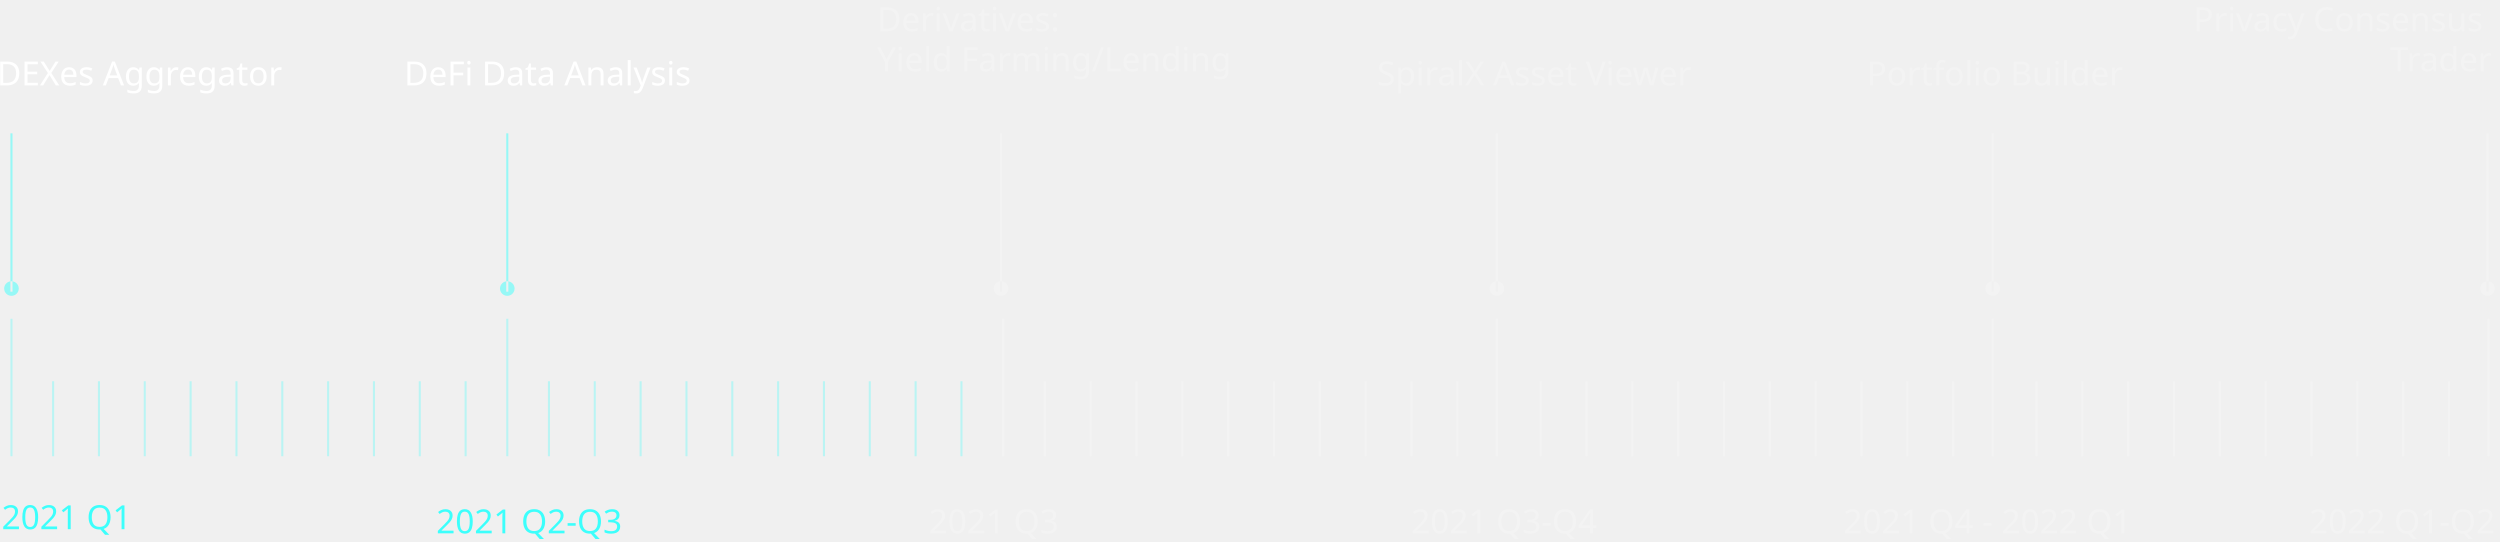
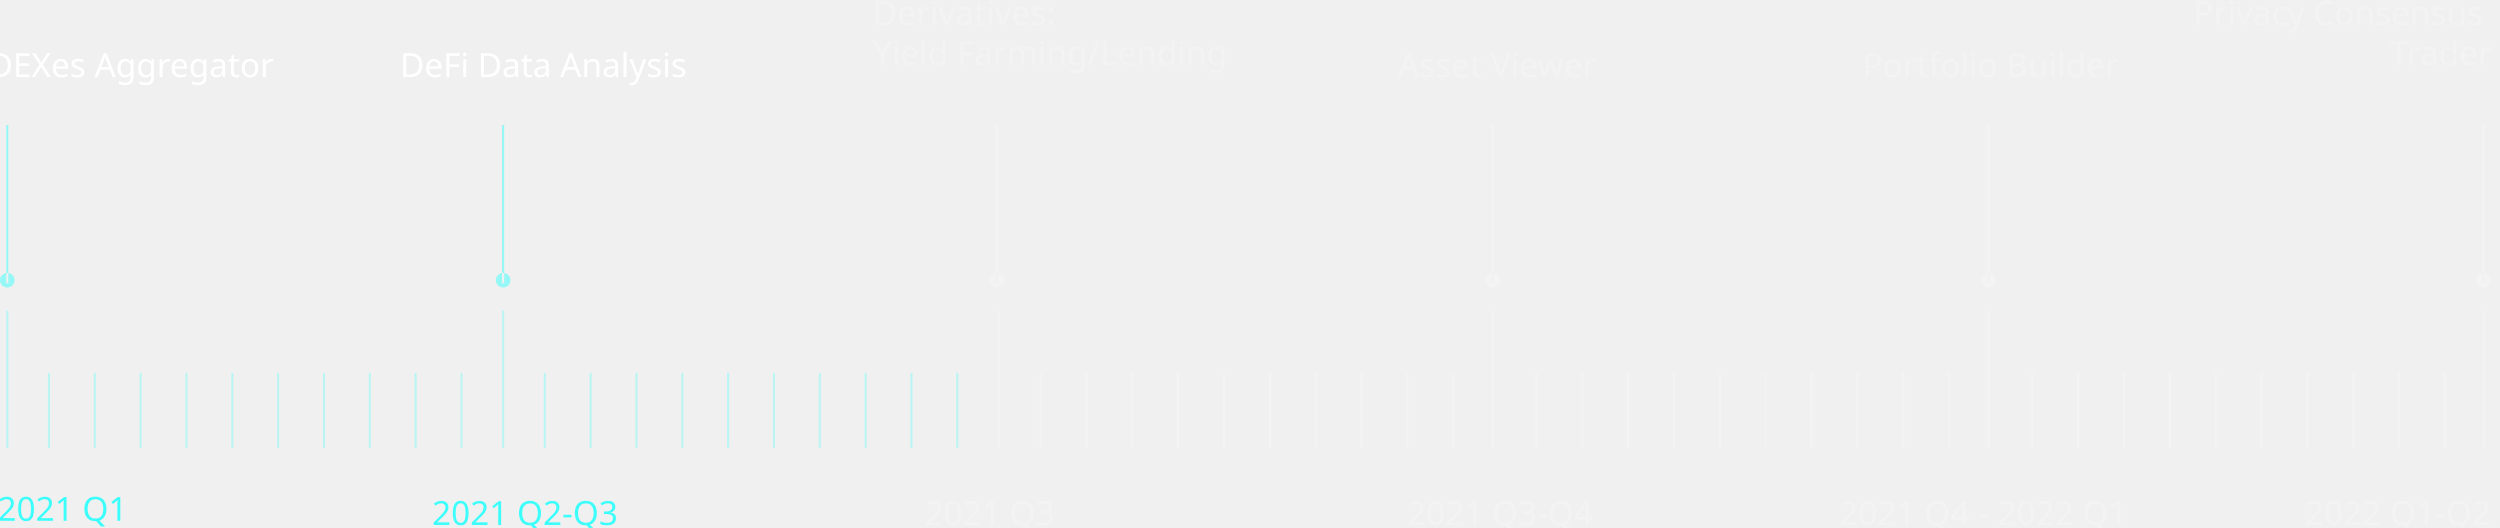
- <svg xmlns="http://www.w3.org/2000/svg" id="_36" data-name="36" width="1200" height="260" viewBox="0 0 1200 260">
+ <svg xmlns="http://www.w3.org/2000/svg" id="组_36" data-name="组 36" width="1200" height="253" viewBox="0 0 1200 253">
  <defs>
    <style>
      .cls-1, .cls-3, .cls-4, .cls-5 {
        fill: #3cfffc;
      }

      .cls-1, .cls-2, .cls-3 {
        fill-rule: evenodd;
      }

      .cls-1, .cls-4 {
        opacity: 0.3;
      }

      .cls-10, .cls-2, .cls-6, .cls-7, .cls-8, .cls-9 {
        fill: #fff;
      }

      .cls-10, .cls-2, .cls-6, .cls-9 {
        opacity: 0.2;
      }

      .cls-3 {
        opacity: 0.5;
      }

      .cls-10, .cls-5, .cls-6, .cls-7, .cls-8, .cls-9 {
        font-size: 16px;
-         font-family: "Segoe UI Historic";
      }

      .cls-5, .cls-6, .cls-7 {
        text-anchor: middle;
+       }
+ 
+       .cls-5, .cls-6 {
+         font-family: Alphakind;
+       }
+ 
+       .cls-10, .cls-7, .cls-8, .cls-9 {
+         font-family: "Myriad Pro";
      }

      .cls-10 {
        text-anchor: end;
      }
    </style>
  </defs>
-   <path id="line_c'o'p_53_cop_22" data-name="line cop 53 cop 22" class="cls-1" d="M25,183h1v36H25V183Zm22,0h1v36H47V183Zm22,0h1v36H69V183Zm22,0h1v36H91V183Zm22,0h1v36h-1V183Zm22,0h1v36h-1V183Zm22,0h1v36h-1V183Zm22,0h1v36h-1V183Zm22,0h1v36h-1V183Zm22,0h1v36h-1V183Zm40,0h1v36h-1V183Zm22,0h1v36h-1V183Zm22,0h1v36h-1V183Zm22,0h1v36h-1V183Zm22,0h1v36h-1V183Zm22,0h1v36h-1V183Zm22,0h1v36h-1V183Zm22,0h1v36h-1V183Zm22,0h1v36h-1V183Zm22,0h1v36h-1V183Z" />
-   <path id="line_cop_53_cop_25" data-name="line cop 53 cop 25" class="cls-2" d="M501,183h1v36h-1V183Zm22,0h1v36h-1V183Zm22,0h1v36h-1V183Zm22,0h1v36h-1V183Zm22,0h1v36h-1V183Zm22,0h1v36h-1V183Zm22,0h1v36h-1V183Zm22,0h1v36h-1V183Zm22,0h1v36h-1V183Zm22,0h1v36h-1V183Zm40,0h1v36h-1V183Zm22,0h1v36h-1V183Zm22,0h1v36h-1V183Zm22,0h1v36h-1V183Zm22,0h1v36h-1V183Zm22,0h1v36h-1V183Zm22,0h1v36h-1V183Zm22,0h1v36h-1V183Zm22,0h1v36h-1V183Zm22,0h1v36h-1V183Zm40,0h1v36h-1V183Zm22,0h1v36h-1V183Zm22,0h1v36h-1V183Zm22,0h1v36h-1V183Zm22,0h1v36h-1V183Zm22,0h1v36h-1V183Zm22,0h1v36h-1V183Zm22,0h1v36h-1V183Zm22,0h1v36h-1V183Zm22,0h1v36h-1V183Z" />
-   <path id="b_751_cop_8" data-name="b 751 cop 8" class="cls-3" d="M5.5,135A3.5,3.5,0,1,1,2,138.5,3.5,3.5,0,0,1,5.5,135ZM6,140H5V64H6v76Z" />
-   <path id="b_751_cop_8_cop" data-name="b 751 cop 8 cop" class="cls-3" d="M243.5,135a3.5,3.5,0,1,1-3.5,3.5A3.5,3.5,0,0,1,243.5,135Zm0.5,5h-1V64h1v76Z" />
-   <path id="b_751_cop_5" data-name="b 751 cop 5" class="cls-2" d="M480.5,135a3.5,3.5,0,1,1-3.5,3.5A3.5,3.5,0,0,1,480.5,135Zm0.5,5h-1V64h1v76Zm237.5-5a3.5,3.5,0,1,1-3.5,3.5A3.5,3.5,0,0,1,718.5,135Zm0.5,5h-1V64h1v76Zm237.5-5a3.5,3.5,0,1,1-3.5,3.5A3.5,3.5,0,0,1,956.5,135Zm0.5,5h-1V64h1v76Zm237-5a3.5,3.5,0,1,1-3.5,3.5A3.5,3.5,0,0,1,1194,135Zm0.5,5h-1V64h1v76Z" />
-   <rect id="line_cop_19" data-name="line cop 19" class="cls-4" x="5" y="153" width="1" height="66" />
-   <rect id="line_cop_19_cop" data-name="line cop 19 cop" class="cls-4" x="243" y="153" width="1" height="66" />
-   <path id="line_cop_19_cop_2" data-name="line cop 19 cop 2" class="cls-2" d="M481,153h1v66h-1V153Zm237,0h1v66h-1V153Zm238,0h1v66h-1V153Zm238,0h1v66h-1V153Z" />
-   <text id="_2021_Q2-Q3" data-name="2021 Q2-Q3" class="cls-5" x="254" y="256">
-     <tspan x="254">2021 Q2-Q3</tspan>
+   <path id="line__53__22" data-name="line  53  22" class="cls-1" d="M23,179h1v36H23V179Zm22,0h1v36H45V179Zm22,0h1v36H67V179Zm22,0h1v36H89V179Zm22,0h1v36h-1V179Zm22,0h1v36h-1V179Zm22,0h1v36h-1V179Zm22,0h1v36h-1V179Zm22,0h1v36h-1V179Zm22,0h1v36h-1V179Zm40,0h1v36h-1V179Zm22,0h1v36h-1V179Zm22,0h1v36h-1V179Zm22,0h1v36h-1V179Zm22,0h1v36h-1V179Zm22,0h1v36h-1V179Zm22,0h1v36h-1V179Zm22,0h1v36h-1V179Zm22,0h1v36h-1V179Zm22,0h1v36h-1V179Z" />
+   <path id="line__53__25" data-name="line  53  25" class="cls-2" d="M499,179h1v36h-1V179Zm22,0h1v36h-1V179Zm22,0h1v36h-1V179Zm22,0h1v36h-1V179Zm22,0h1v36h-1V179Zm22,0h1v36h-1V179Zm22,0h1v36h-1V179Zm22,0h1v36h-1V179Zm22,0h1v36h-1V179Zm22,0h1v36h-1V179Zm40,0h1v36h-1V179Zm22,0h1v36h-1V179Zm22,0h1v36h-1V179Zm22,0h1v36h-1V179Zm22,0h1v36h-1V179Zm22,0h1v36h-1V179Zm22,0h1v36h-1V179Zm22,0h1v36h-1V179Zm22,0h1v36h-1V179Zm22,0h1v36h-1V179Zm40,0h1v36h-1V179Zm22,0h1v36h-1V179Zm22,0h1v36h-1V179Zm22,0h1v36h-1V179Zm22,0h1v36h-1V179Zm22,0h1v36h-1V179Zm22,0h1v36h-1V179Zm22,0h1v36h-1V179Zm22,0h1v36h-1V179Zm22,0h1v36h-1V179Z" />
+   <path id="_751__8" data-name=" 751  8" class="cls-3" d="M3.5,131A3.5,3.5,0,1,1,0,134.5,3.5,3.5,0,0,1,3.5,131ZM4,136H3V60H4v76Z" />
+   <path id="_751__8_" data-name=" 751  8 " class="cls-3" d="M241.5,131a3.5,3.5,0,1,1-3.5,3.5A3.5,3.5,0,0,1,241.5,131Zm0.5,5h-1V60h1v76Z" />
+   <path id="_751__5" data-name=" 751  5" class="cls-2" d="M478.5,131a3.5,3.5,0,1,1-3.5,3.5A3.5,3.5,0,0,1,478.5,131Zm0.5,5h-1V60h1v76Zm237.5-5a3.5,3.5,0,1,1-3.5,3.5A3.5,3.5,0,0,1,716.5,131Zm0.5,5h-1V60h1v76Zm237.5-5a3.5,3.5,0,1,1-3.5,3.5A3.5,3.5,0,0,1,954.5,131Zm0.5,5h-1V60h1v76Zm237-5a3.5,3.5,0,1,1-3.5,3.5A3.5,3.5,0,0,1,1192,131Zm0.5,5h-1V60h1v76Z" />
+   <rect id="line__19" data-name="line  19" class="cls-4" x="3" y="149" width="1" height="66" />
+   <rect id="line__19_" data-name="line  19 " class="cls-4" x="241" y="149" width="1" height="66" />
+   <path id="line__19__2" data-name="line  19  2" class="cls-2" d="M479,149h1v66h-1V149Zm237,0h1v66h-1V149Zm238,0h1v66h-1V149Zm238,0h1v66h-1V149Z" />
+   <text id="_2021_Q2-Q3" data-name="2021 Q2-Q3" class="cls-5" x="252" y="252">
+     <tspan x="252">2021 Q2-Q3</tspan>
  </text>
-   <text id="_2021_Q1" data-name="2021 Q1" class="cls-5" x="32" y="254">
-     <tspan x="32">2021 Q1</tspan>
+   <text id="_2021_Q1" data-name="2021 Q1" class="cls-5" x="30" y="250">
+     <tspan x="30">2021 Q1</tspan>
  </text>
-   <text id="_2021_Q3" data-name="2021 Q3" class="cls-6" x="477" y="256">
-     <tspan x="477">2021 Q3</tspan>
+   <text id="_2021_Q3" data-name="2021 Q3" class="cls-6" x="475" y="252">
+     <tspan x="475">2021 Q3</tspan>
  </text>
-   <text id="_2021_Q3-Q4" data-name="2021 Q3-Q4" class="cls-6" x="722" y="256">
-     <tspan x="722">2021 Q3-Q4</tspan>
+   <text id="_2021_Q3-Q4" data-name="2021 Q3-Q4" class="cls-6" x="720" y="252">
+     <tspan x="720">2021 Q3-Q4</tspan>
  </text>
-   <text id="_2021_Q4_-_2022_Q1" data-name="2021 Q4 - 2022 Q1" class="cls-6" x="954" y="256">
-     <tspan x="954">2021 Q4 - 2022 Q1</tspan>
+   <text id="_2021_Q4_-_2022_Q1" data-name="2021 Q4 - 2022 Q1" class="cls-6" x="952" y="252">
+     <tspan x="952">2021 Q4 - 2022 Q1</tspan>
  </text>
-   <text id="_2022_Q1-Q2" data-name="2022 Q1-Q2" class="cls-6" x="1153" y="256">
-     <tspan x="1153">2022 Q1-Q2</tspan>
+   <text id="_2022_Q1-Q2" data-name="2022 Q1-Q2" class="cls-6" x="1151" y="252">
+     <tspan x="1151">2022 Q1-Q2</tspan>
  </text>
-   <text id="DEXes_Aggregator" data-name="DEXes Aggregator" class="cls-7" x="67" y="41">
-     <tspan x="67">DEXes Aggregator</tspan>
+   <text id="DEXes_Aggregator" data-name="DEXes Aggregator" class="cls-7" x="63" y="37">
+     <tspan x="63">DEXes Aggregator</tspan>
  </text>
-   <text id="DeFi_Data_Analysis" data-name="DeFi Data Analysis" class="cls-8" x="194" y="41">DeFi Data Analysis</text>
-   <text id="Derivatives:_Yield_Farming_Lending" data-name="Derivatives: Yield Farming/Lending" class="cls-9" x="421" y="15">Derivatives:<tspan x="421" dy="19.2">Yield Farming/Lending</tspan>
+   <text id="DeFi_Data_Analysis" data-name="DeFi Data Analysis" class="cls-8" x="192" y="37">DeFi Data Analysis</text>
+   <text id="Derivatives:_Yield_Farming_Lending" data-name="Derivatives: Yield Farming/Lending" class="cls-9" x="419" y="12">Derivatives:<tspan x="419" dy="19.2">Yield Farming/Lending</tspan>
  </text>
-   <text id="SpiralX_Asset_Viewer" data-name="SpiralX Asset Viewer" class="cls-9" x="661" y="41">SpiralX Asset Viewer</text>
-   <text id="Portfolio_Builder" data-name="Portfolio Builder" class="cls-9" x="896" y="41">Portfolio Builder</text>
-   <text id="Privacy_Consensus_Trader" data-name="Privacy Consensus Trader" class="cls-10" x="1196" y="15">
+   <text id="Asset_Viewer" data-name="Asset Viewer" class="cls-9" x="671" y="37">Asset Viewer</text>
+   <text id="Portfolio_Builder" data-name="Portfolio Builder" class="cls-9" x="894" y="37">Portfolio Builder</text>
+   <text id="Privacy_Consensus_Trader" data-name="Privacy Consensus Trader" class="cls-10" x="1196" y="12">
    <tspan x="1196">Privacy Consensus</tspan>
    <tspan x="1196" dy="19.2">Trader</tspan>
  </text>
</svg>
